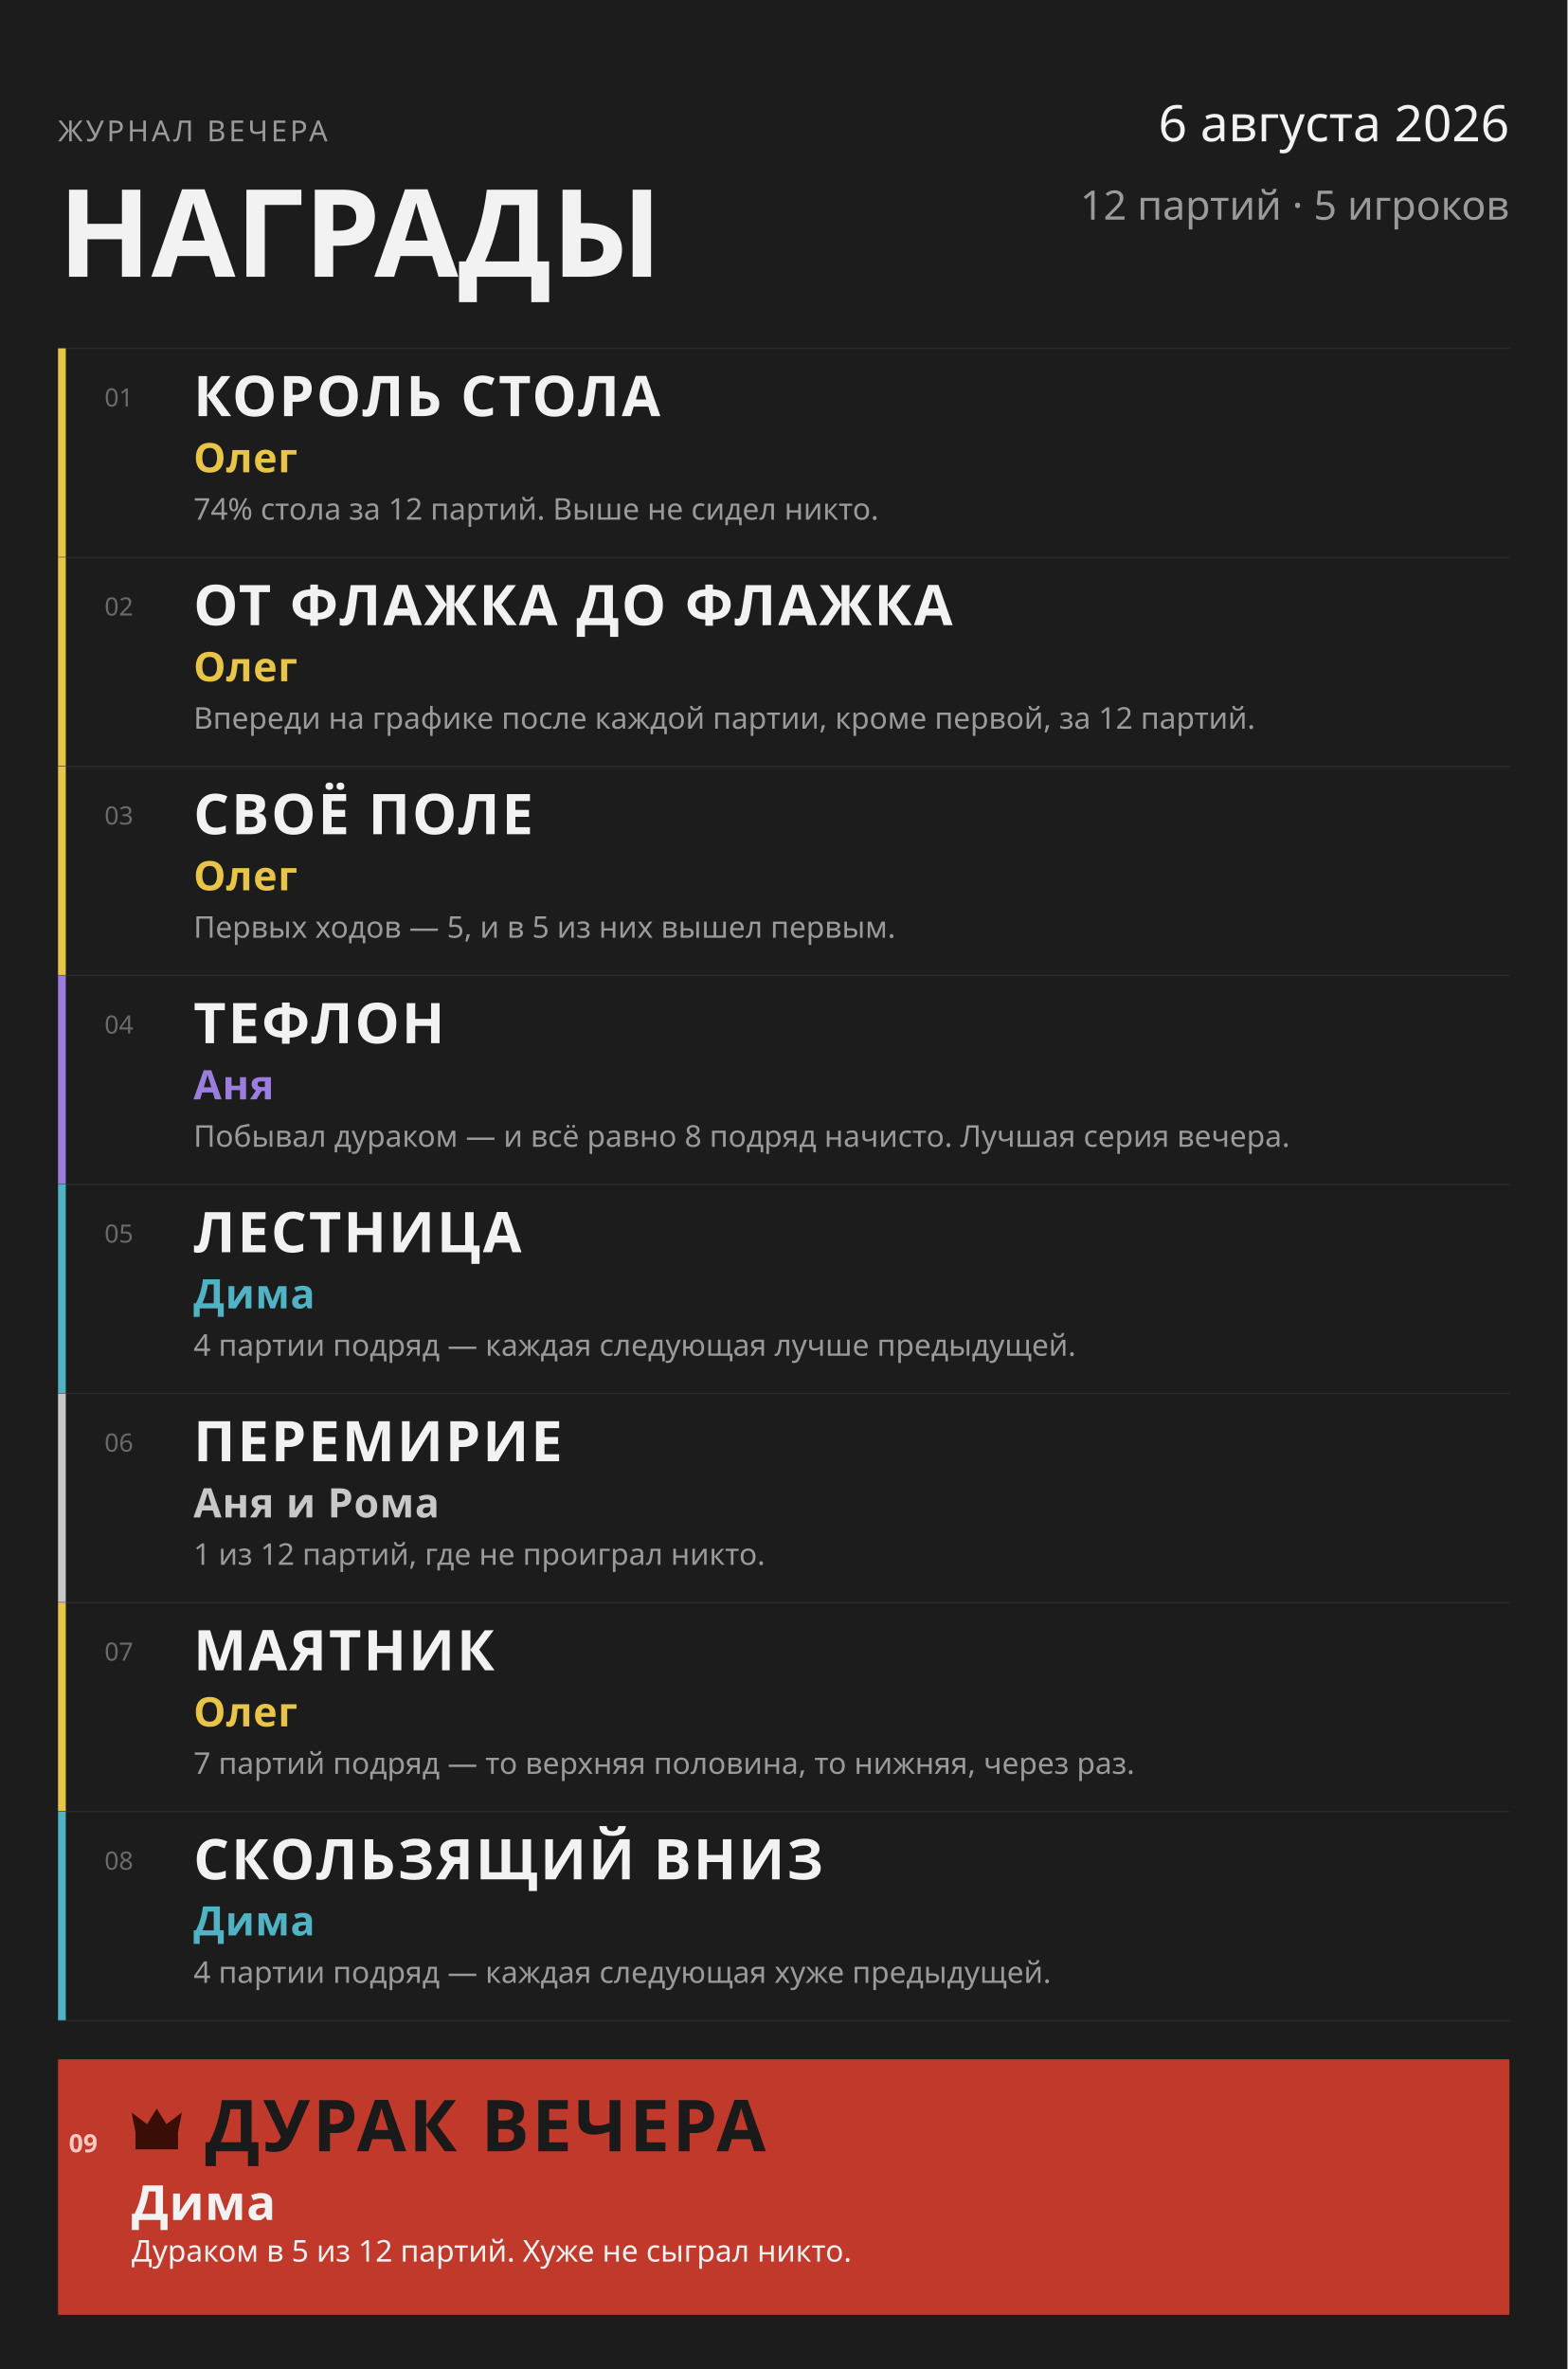
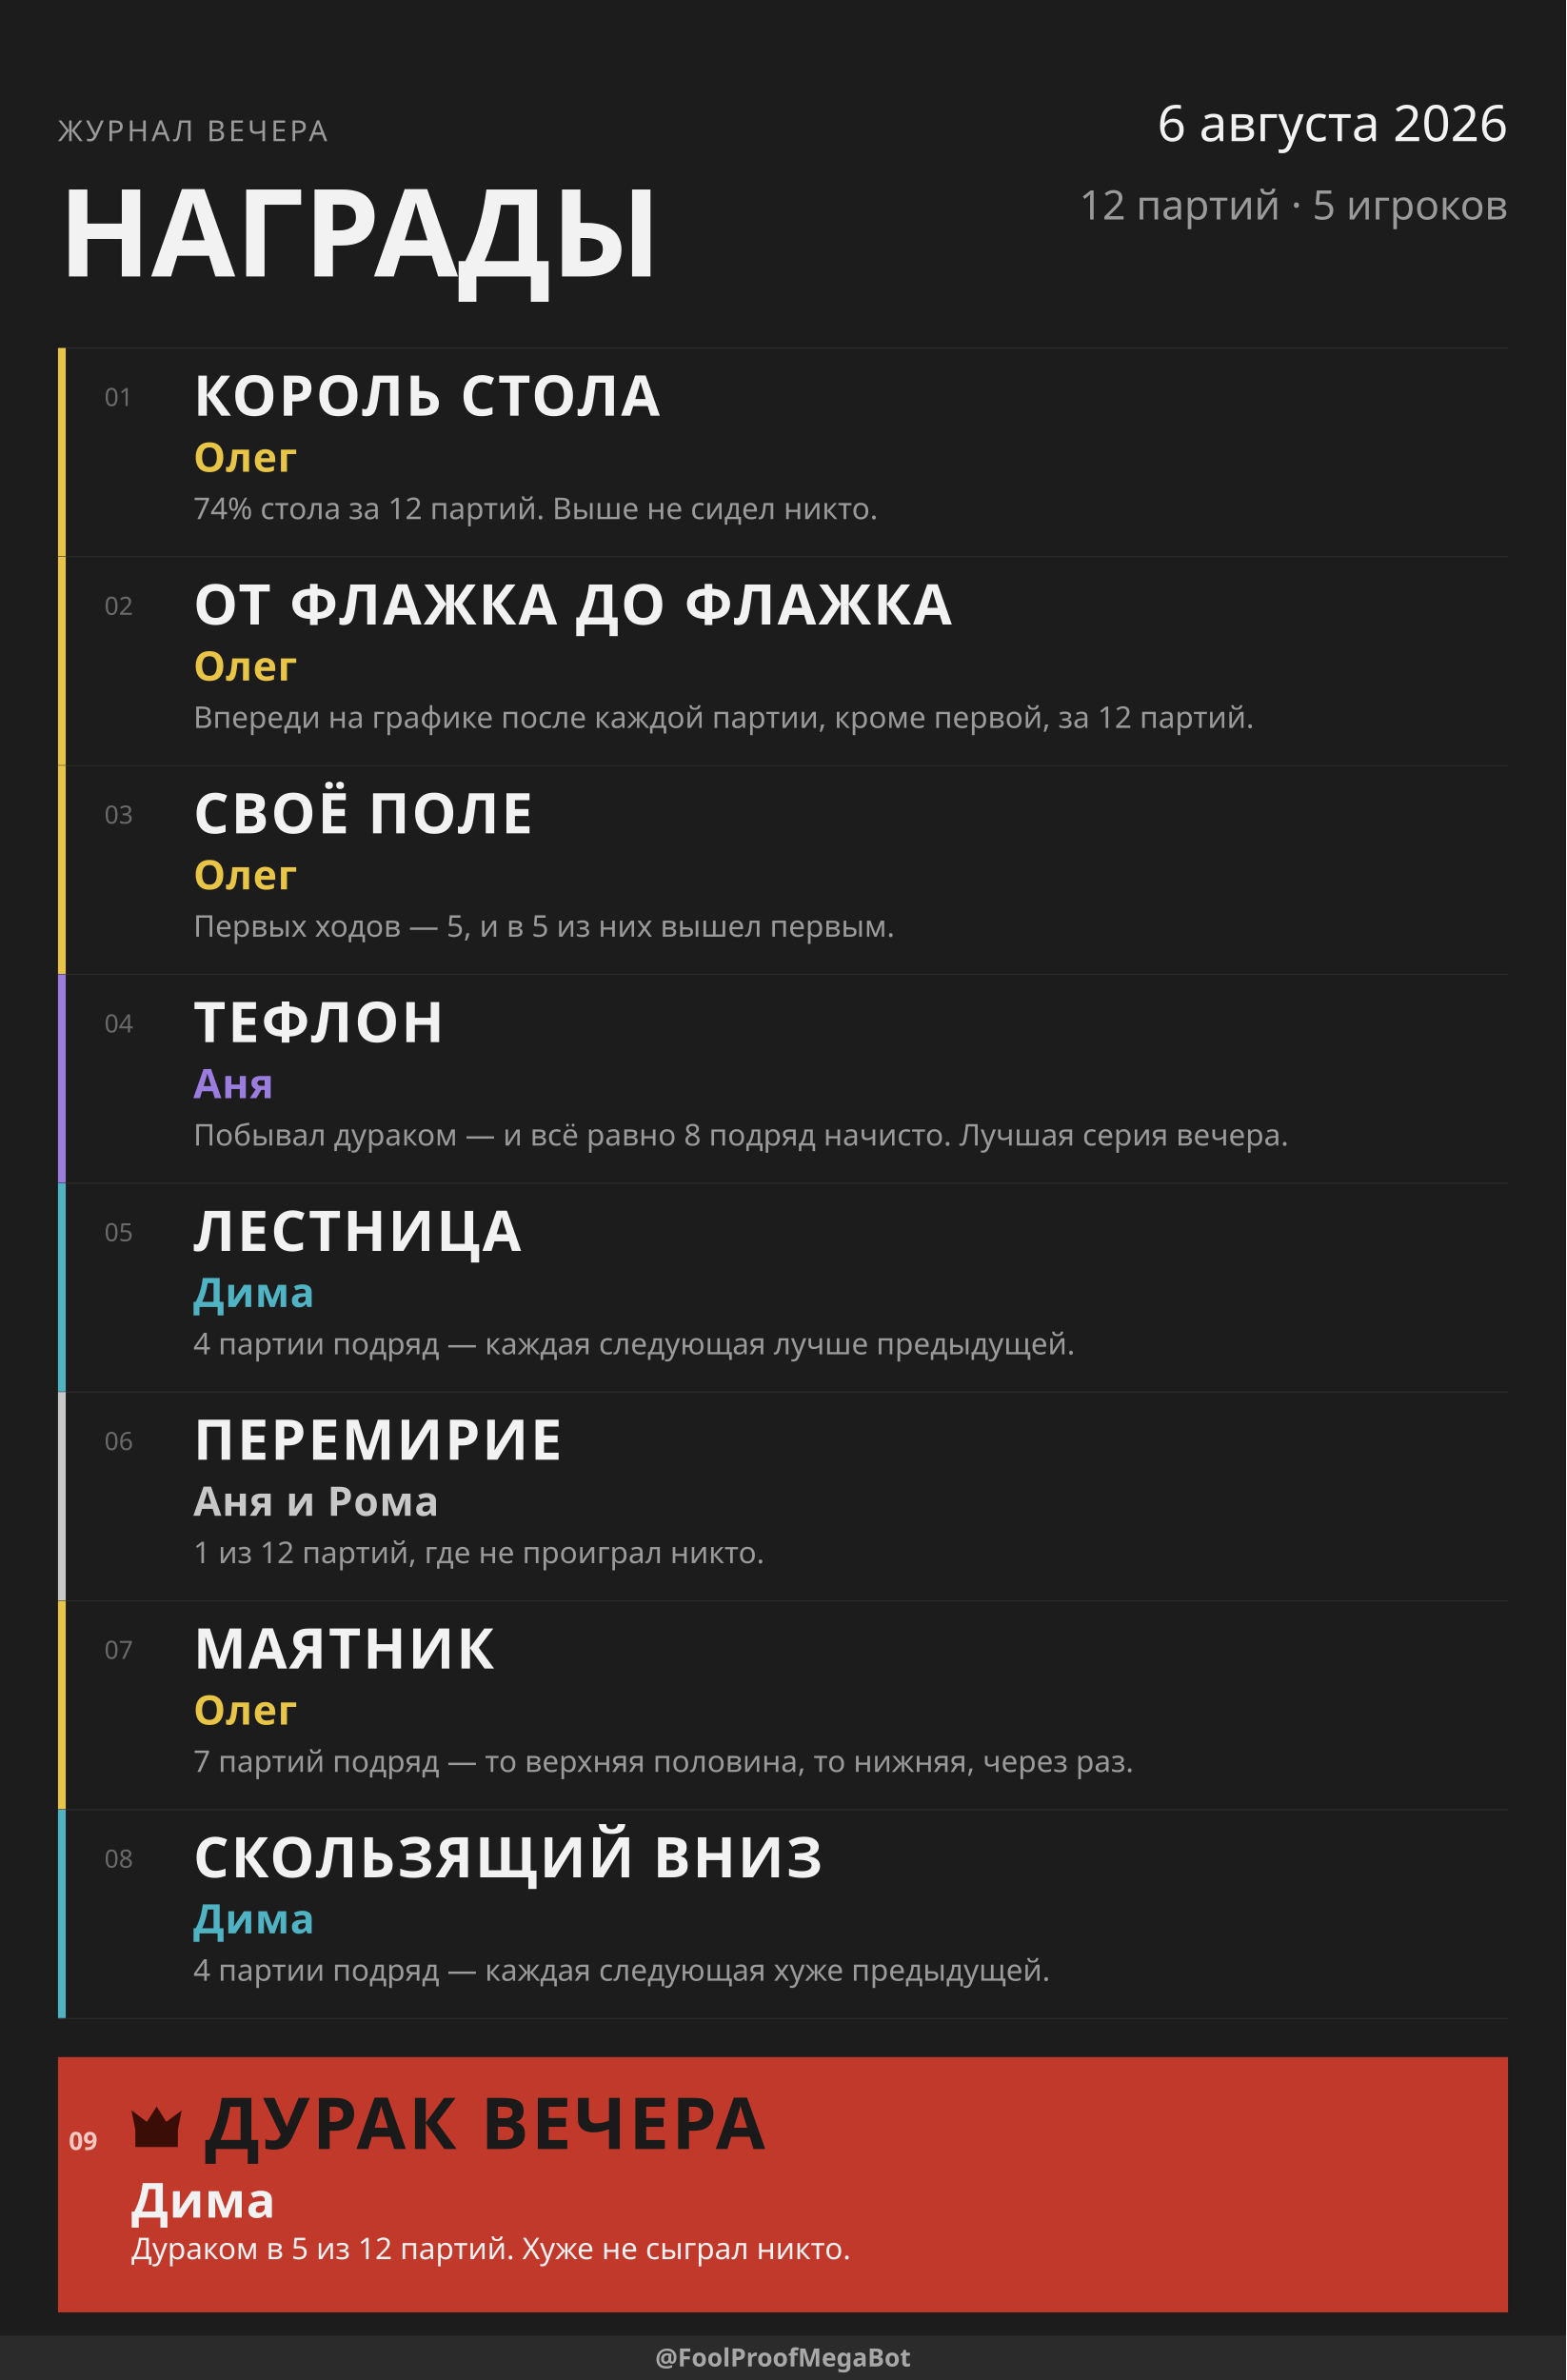
- <svg xmlns="http://www.w3.org/2000/svg" width="1620" height="2448" viewBox="0 0 1620 2448">
-   <rect x="0" y="0" width="1620" height="2448" fill="#1c1c1c" />
+ <svg xmlns="http://www.w3.org/2000/svg" width="1620" height="2462" viewBox="0 0 1620 2462">
+   <rect x="0" y="0" width="1620" height="2462" fill="#1c1c1c" />
  <text x="60" y="146" fill="#9a9a9a" font-family="Noto Sans" font-size="30" letter-spacing="3">ЖУРНАЛ ВЕЧЕРА</text>
  <text x="60" y="286" fill="#f2f2f2" font-family="Noto Sans" font-weight="bold" font-size="126">НАГРАДЫ</text>
  <text x="1560" y="146" fill="#f2f2f2" font-family="Noto Sans" font-size="52" text-anchor="end">6 августа 2026</text>
  <text x="1560" y="227" fill="#9a9a9a" font-family="Noto Sans" font-size="42" text-anchor="end">12 партий · 5 игроков</text>
  <line x1="60" y1="360" x2="1560" y2="360" stroke="#2e2e2e" stroke-width="1" />
  <rect x="60" y="360" width="8" height="216" fill="#e8c547" />
  <text x="108" y="420" fill="#6a6a6a" font-family="Noto Sans" font-size="26">01</text>
  <text x="200" y="430" fill="#f2f2f2" font-family="Noto Sans" font-weight="bold" font-size="58" letter-spacing="2.2">КОРОЛЬ СТОЛА</text>
  <text x="200" y="488" fill="#e8c547" font-family="Noto Sans" font-weight="bold" font-size="42" letter-spacing="0.8">Олег</text>
  <text x="200" y="537" fill="#9a9a9a" font-family="Noto Sans" font-size="31">74% стола за 12 партий. Выше не сидел никто.</text>
  <line x1="60" y1="576" x2="1560" y2="576" stroke="#2e2e2e" stroke-width="1" />
  <rect x="60" y="576" width="8" height="216" fill="#e8c547" />
  <text x="108" y="636" fill="#6a6a6a" font-family="Noto Sans" font-size="26">02</text>
  <text x="200" y="646" fill="#f2f2f2" font-family="Noto Sans" font-weight="bold" font-size="58" letter-spacing="2.2">ОТ ФЛАЖКА ДО ФЛАЖКА</text>
  <text x="200" y="704" fill="#e8c547" font-family="Noto Sans" font-weight="bold" font-size="42" letter-spacing="0.8">Олег</text>
  <text x="200" y="753" fill="#9a9a9a" font-family="Noto Sans" font-size="31">Впереди на графике после каждой партии, кроме первой, за 12 партий.</text>
  <line x1="60" y1="792" x2="1560" y2="792" stroke="#2e2e2e" stroke-width="1" />
  <rect x="60" y="792" width="8" height="216" fill="#e8c547" />
  <text x="108" y="852" fill="#6a6a6a" font-family="Noto Sans" font-size="26">03</text>
  <text x="200" y="862" fill="#f2f2f2" font-family="Noto Sans" font-weight="bold" font-size="58" letter-spacing="2.2">СВОЁ ПОЛЕ</text>
  <text x="200" y="920" fill="#e8c547" font-family="Noto Sans" font-weight="bold" font-size="42" letter-spacing="0.8">Олег</text>
  <text x="200" y="969" fill="#9a9a9a" font-family="Noto Sans" font-size="31">Первых ходов — 5, и в 5 из них вышел первым.</text>
  <line x1="60" y1="1008" x2="1560" y2="1008" stroke="#2e2e2e" stroke-width="1" />
  <rect x="60" y="1008" width="8" height="216" fill="#9b7de0" />
  <text x="108" y="1068" fill="#6a6a6a" font-family="Noto Sans" font-size="26">04</text>
  <text x="200" y="1078" fill="#f2f2f2" font-family="Noto Sans" font-weight="bold" font-size="58" letter-spacing="2.2">ТЕФЛОН</text>
  <text x="200" y="1136" fill="#9b7de0" font-family="Noto Sans" font-weight="bold" font-size="42" letter-spacing="0.8">Аня</text>
  <text x="200" y="1185" fill="#9a9a9a" font-family="Noto Sans" font-size="31">Побывал дураком — и всё равно 8 подряд начисто. Лучшая серия вечера.</text>
  <line x1="60" y1="1224" x2="1560" y2="1224" stroke="#2e2e2e" stroke-width="1" />
  <rect x="60" y="1224" width="8" height="216" fill="#4fb3c4" />
  <text x="108" y="1284" fill="#6a6a6a" font-family="Noto Sans" font-size="26">05</text>
  <text x="200" y="1294" fill="#f2f2f2" font-family="Noto Sans" font-weight="bold" font-size="58" letter-spacing="2.2">ЛЕСТНИЦА</text>
  <text x="200" y="1352" fill="#4fb3c4" font-family="Noto Sans" font-weight="bold" font-size="42" letter-spacing="0.8">Дима</text>
  <text x="200" y="1401" fill="#9a9a9a" font-family="Noto Sans" font-size="31">4 партии подряд — каждая следующая лучше предыдущей.</text>
  <line x1="60" y1="1440" x2="1560" y2="1440" stroke="#2e2e2e" stroke-width="1" />
  <rect x="60" y="1440" width="8" height="216" fill="#c8c8c8" />
  <text x="108" y="1500" fill="#6a6a6a" font-family="Noto Sans" font-size="26">06</text>
  <text x="200" y="1510" fill="#f2f2f2" font-family="Noto Sans" font-weight="bold" font-size="58" letter-spacing="2.2">ПЕРЕМИРИЕ</text>
  <text x="200" y="1568" fill="#c8c8c8" font-family="Noto Sans" font-weight="bold" font-size="42" letter-spacing="0.8">Аня и Рома</text>
  <text x="200" y="1617" fill="#9a9a9a" font-family="Noto Sans" font-size="31">1 из 12 партий, где не проиграл никто.</text>
  <line x1="60" y1="1656" x2="1560" y2="1656" stroke="#2e2e2e" stroke-width="1" />
  <rect x="60" y="1656" width="8" height="216" fill="#e8c547" />
  <text x="108" y="1716" fill="#6a6a6a" font-family="Noto Sans" font-size="26">07</text>
  <text x="200" y="1726" fill="#f2f2f2" font-family="Noto Sans" font-weight="bold" font-size="58" letter-spacing="2.2">МАЯТНИК</text>
  <text x="200" y="1784" fill="#e8c547" font-family="Noto Sans" font-weight="bold" font-size="42" letter-spacing="0.8">Олег</text>
  <text x="200" y="1833" fill="#9a9a9a" font-family="Noto Sans" font-size="31">7 партий подряд — то верхняя половина, то нижняя, через раз.</text>
  <line x1="60" y1="1872" x2="1560" y2="1872" stroke="#2e2e2e" stroke-width="1" />
  <rect x="60" y="1872" width="8" height="216" fill="#4fb3c4" />
  <text x="108" y="1932" fill="#6a6a6a" font-family="Noto Sans" font-size="26">08</text>
  <text x="200" y="1942" fill="#f2f2f2" font-family="Noto Sans" font-weight="bold" font-size="58" letter-spacing="2.2">СКОЛЬЗЯЩИЙ ВНИЗ</text>
  <text x="200" y="2000" fill="#4fb3c4" font-family="Noto Sans" font-weight="bold" font-size="42" letter-spacing="0.8">Дима</text>
  <text x="200" y="2049" fill="#9a9a9a" font-family="Noto Sans" font-size="31">4 партии подряд — каждая следующая хуже предыдущей.</text>
  <line x1="60" y1="2088" x2="1560" y2="2088" stroke="#2e2e2e" stroke-width="1" />
  <rect x="60" y="2128" width="1500" height="264" fill="#c0392b" />
  <text x="86" y="2224" fill="#f7c9c2" font-family="Noto Sans" font-weight="bold" font-size="26" text-anchor="middle">09</text>
  <path d="M2 21 L2 12 L0 2 L8 8 L13 0 L18 8 L26 2 L24 12 L24 21 Z" fill="#3a0e07" transform="translate(136 2179) scale(2)" />
  <text x="212" y="2223" fill="#1a1a1a" font-family="Noto Sans" font-weight="bold" font-size="74" letter-spacing="2.8">ДУРАК ВЕЧЕРА</text>
  <text x="136" y="2294" fill="#f2f2f2" font-family="Noto Sans" font-weight="bold" font-size="50" letter-spacing="0.8">Дима</text>
  <text x="136" y="2337" fill="#f2f2f2" font-family="Noto Sans" font-size="31">Дураком в 5 из 12 партий. Хуже не сыграл никто.</text>
+   <rect x="0" y="2416" width="1620" height="46" fill="#2b2b2b" />
+   <text x="810" y="2448" fill="#a8a8a8" font-family="Noto Sans" font-weight="bold" font-size="26" text-anchor="middle">@FoolProofMegaBot</text>
</svg>
